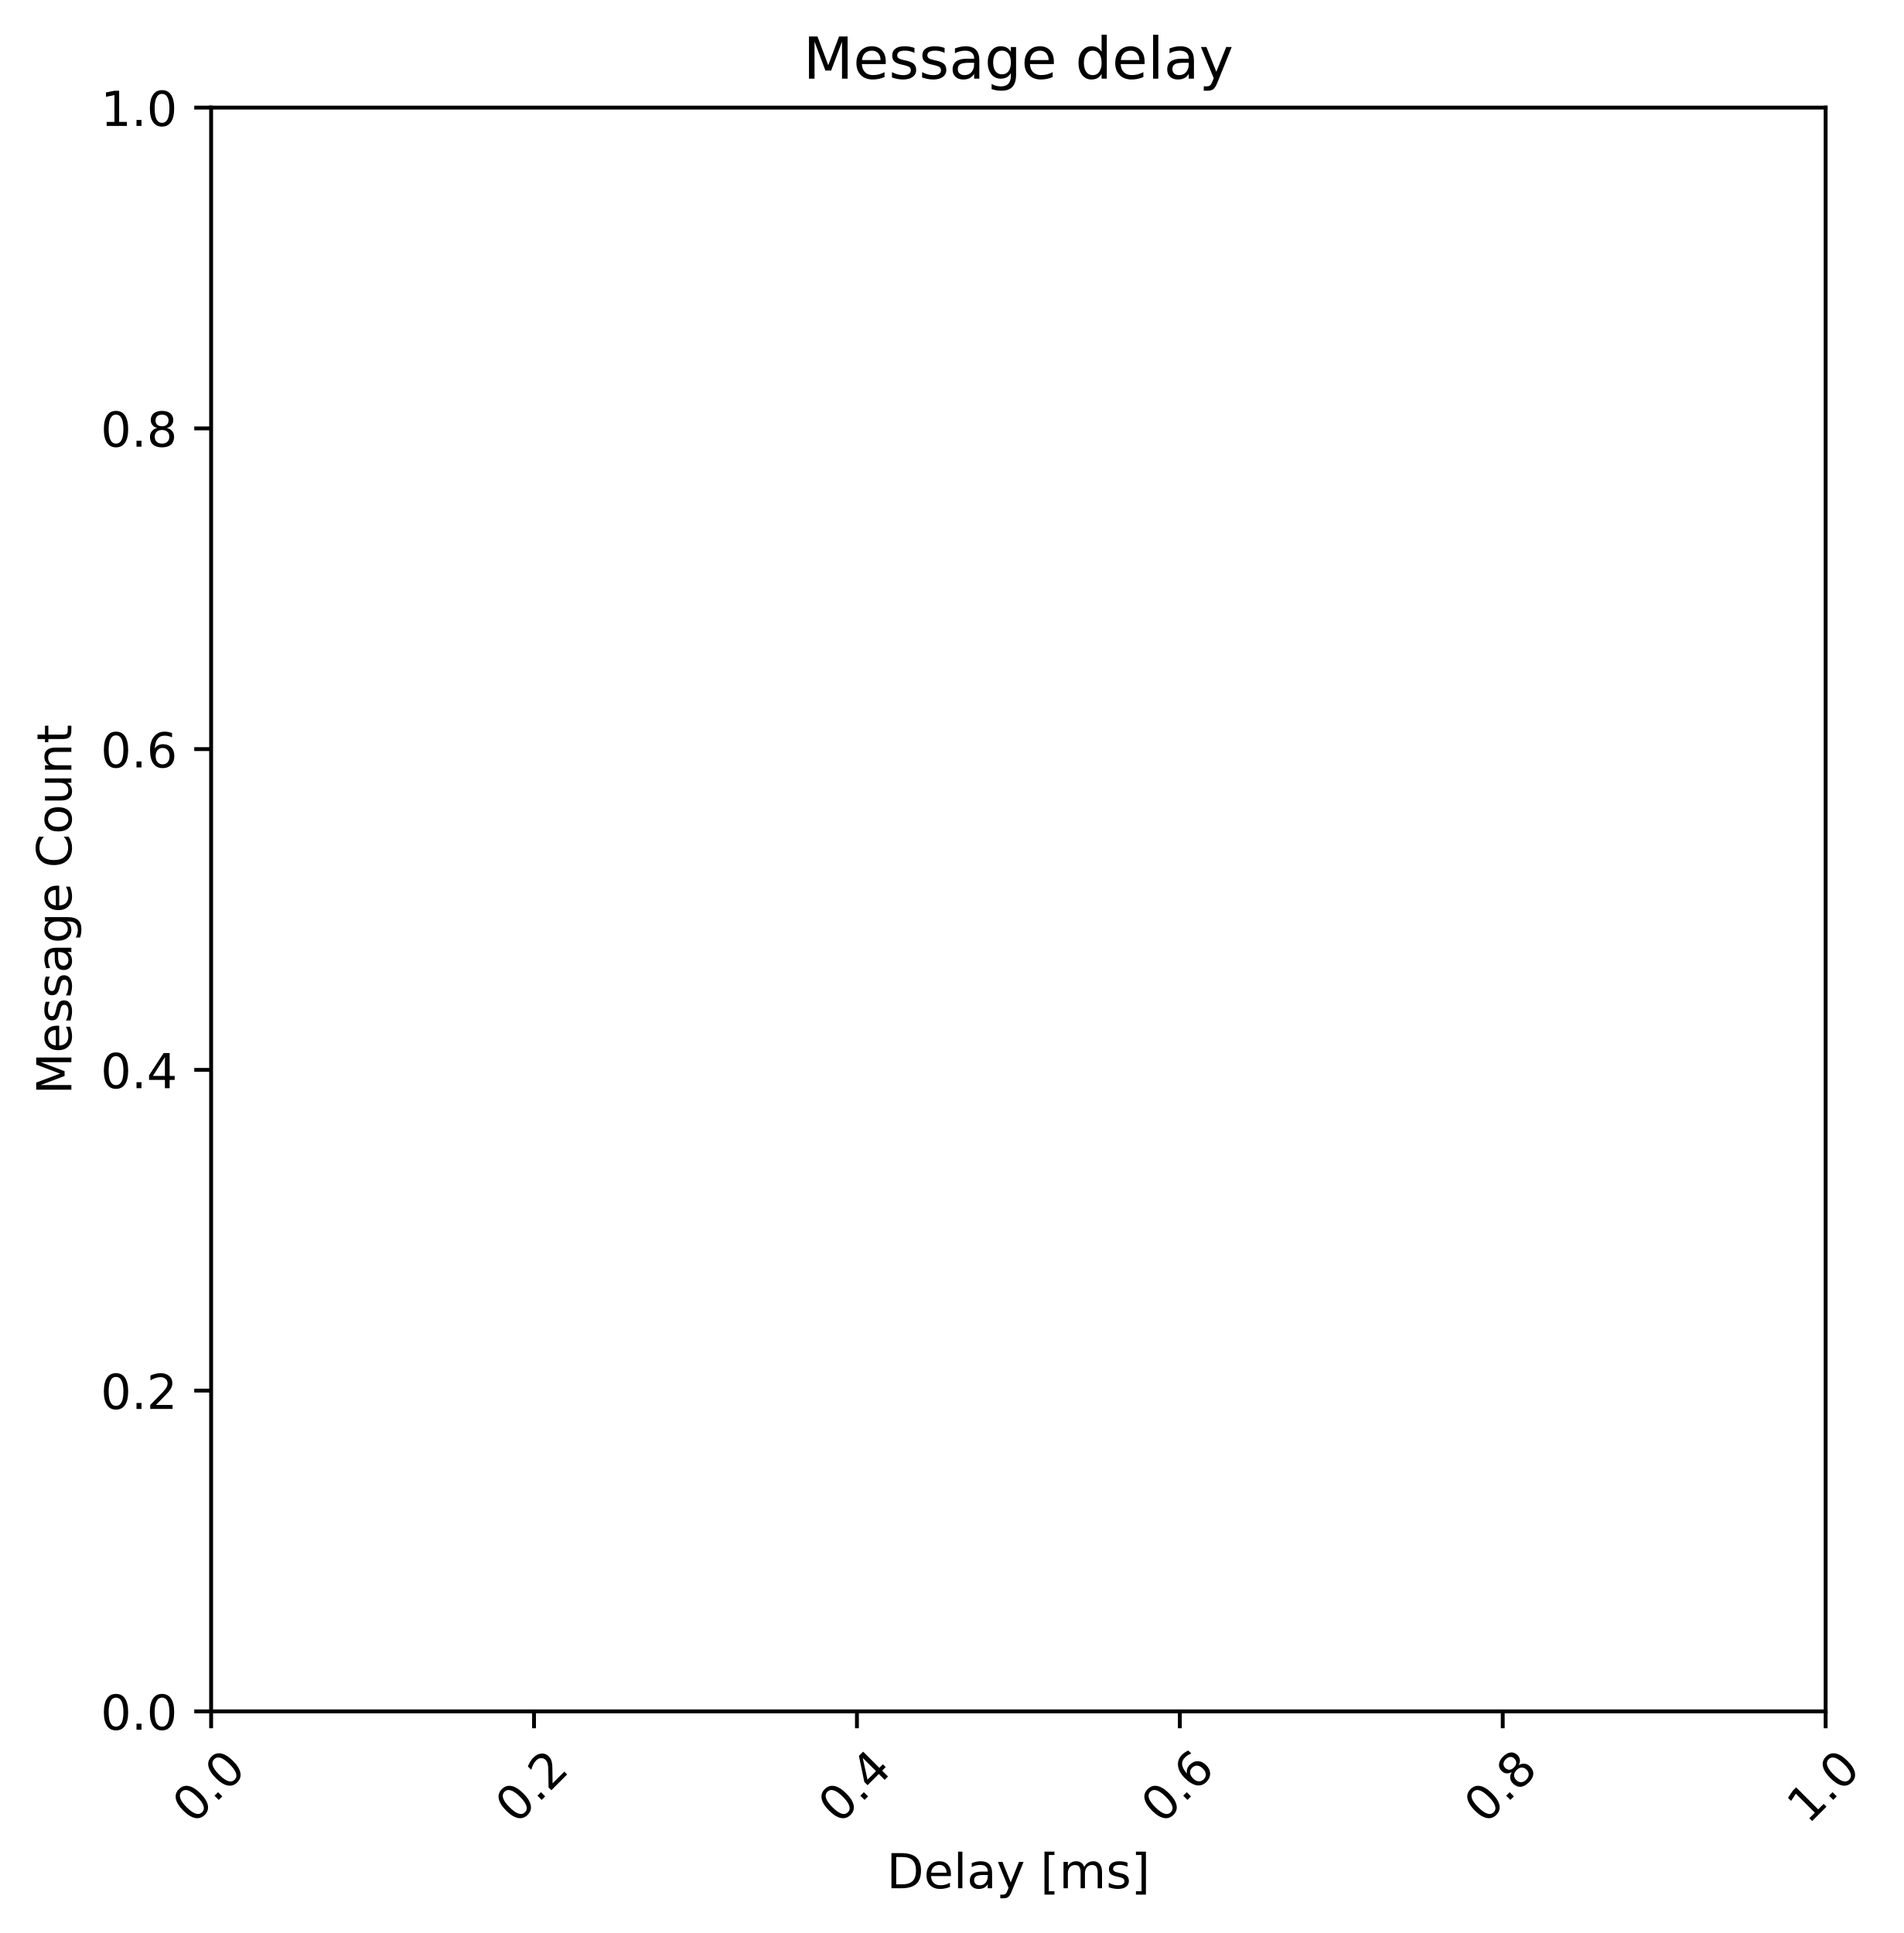
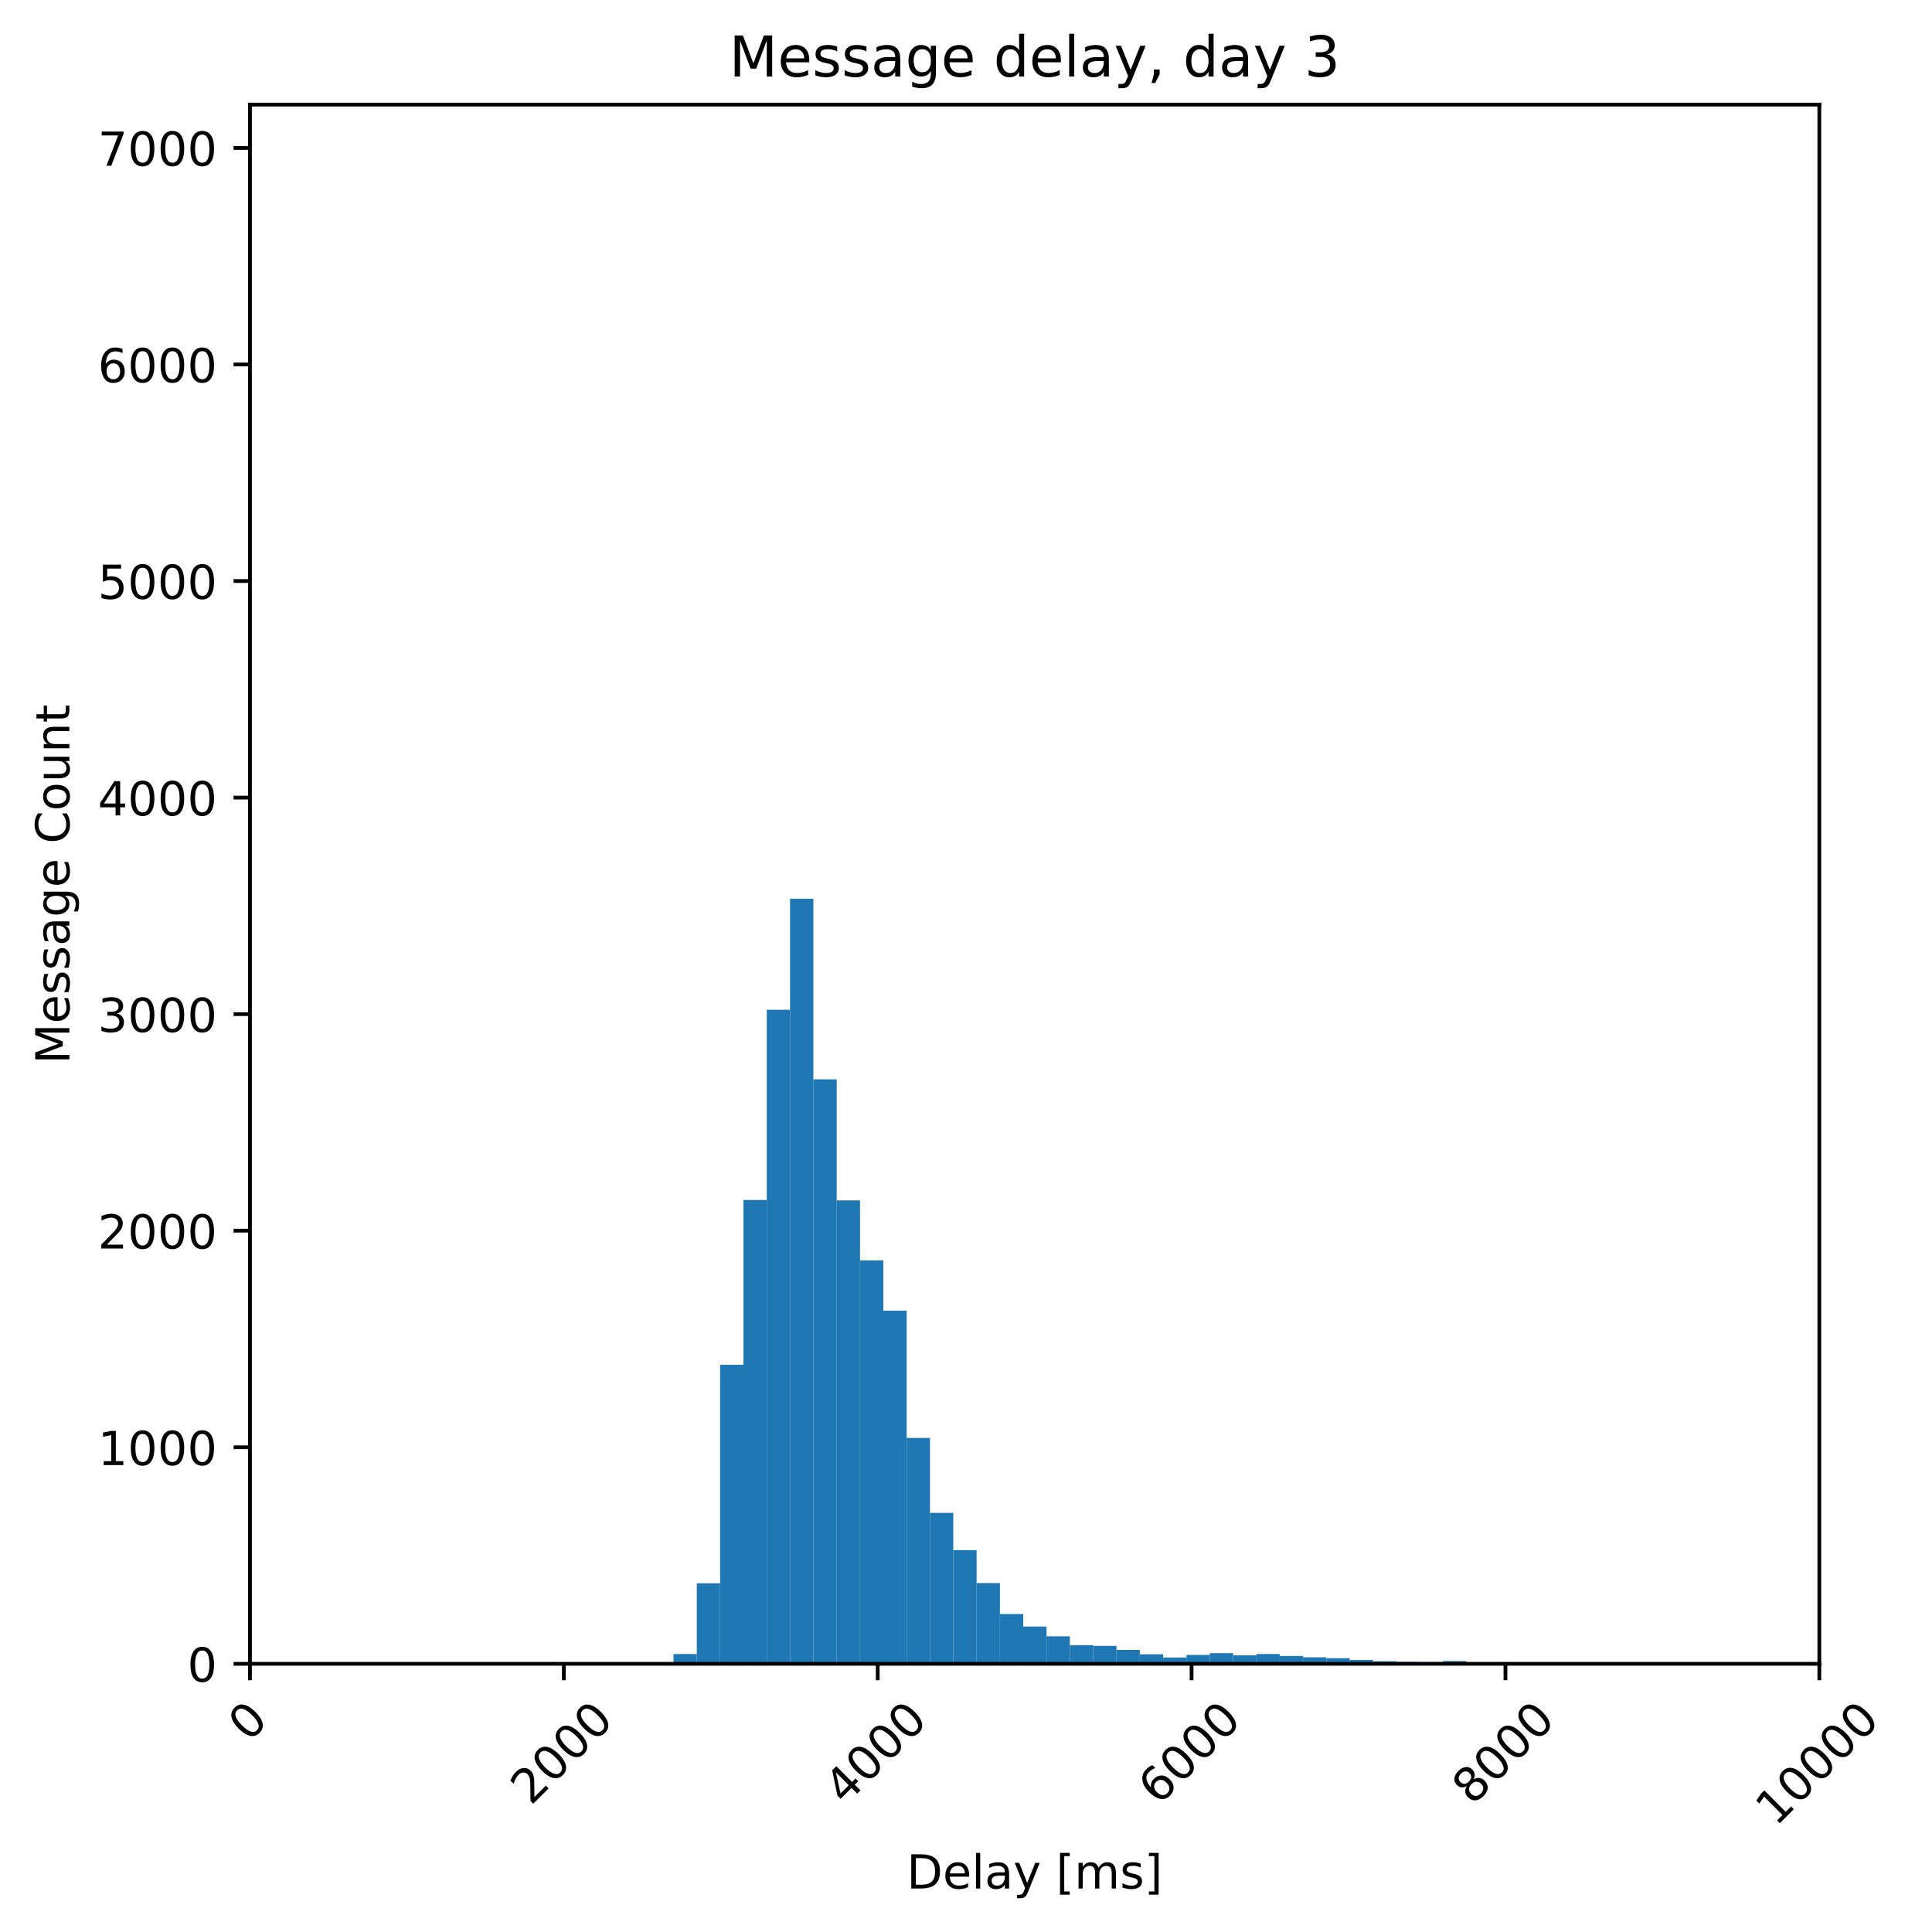
- <svg xmlns="http://www.w3.org/2000/svg" xmlns:xlink="http://www.w3.org/1999/xlink" height="400.925pt" version="1.1" viewBox="0 0 394.826 400.925" width="394.826pt">
+ <svg xmlns="http://www.w3.org/2000/svg" xmlns:xlink="http://www.w3.org/1999/xlink" height="412.175pt" version="1.1" viewBox="0 0 409.997 412.175" width="409.997pt">
  <defs>
    <style type="text/css">
*{stroke-linecap:butt;stroke-linejoin:round;}
  </style>
  </defs>
  <g id="figure_1">
    <g id="patch_1">
-       <path d="M 0 400.925  L 394.826 400.925  L 394.826 0  L 0 0  z " style="fill:#ffffff;" />
+       <path d="M 0 412.175  L 409.997 412.175  L 409.997 0  L 0 0  z " style="fill:#ffffff;" />
    </g>
    <g id="axes_1">
      <g id="patch_2">
-         <path d="M 43.781 354.958  L 378.581 354.958  L 378.581 22.318  L 43.781 22.318  z " style="fill:#ffffff;" />
+         <path d="M 53.328 354.958  L 388.128 354.958  L 388.128 22.318  L 53.328 22.318  z " style="fill:#ffffff;" />
+       </g>
+       <g id="patch_3">
+         <path clip-path="url(#p665cc870a7)" d="M 138.702 354.958  L 143.677 354.958  L 143.677 354.912  L 138.702 354.912  z " style="fill:#1f77b4;" />
+       </g>
+       <g id="patch_4">
+         <path clip-path="url(#p665cc870a7)" d="M 143.677 354.958  L 148.651 354.958  L 148.651 352.879  L 143.677 352.879  z " style="fill:#1f77b4;" />
+       </g>
+       <g id="patch_5">
+         <path clip-path="url(#p665cc870a7)" d="M 148.651 354.958  L 153.625 354.958  L 153.625 337.772  L 148.651 337.772  z " style="fill:#1f77b4;" />
+       </g>
+       <g id="patch_6">
+         <path clip-path="url(#p665cc870a7)" d="M 153.625 354.958  L 158.6 354.958  L 158.6 291.156  L 153.625 291.156  z " style="fill:#1f77b4;" />
+       </g>
+       <g id="patch_7">
+         <path clip-path="url(#p665cc870a7)" d="M 158.6 354.958  L 163.574 354.958  L 163.574 255.998  L 158.6 255.998  z " style="fill:#1f77b4;" />
+       </g>
+       <g id="patch_8">
+         <path clip-path="url(#p665cc870a7)" d="M 163.574 354.958  L 168.549 354.958  L 168.549 215.434  L 163.574 215.434  z " style="fill:#1f77b4;" />
+       </g>
+       <g id="patch_9">
+         <path clip-path="url(#p665cc870a7)" d="M 168.549 354.958  L 173.523 354.958  L 173.523 191.734  L 168.549 191.734  z " style="fill:#1f77b4;" />
+       </g>
+       <g id="patch_10">
+         <path clip-path="url(#p665cc870a7)" d="M 173.523 354.958  L 178.498 354.958  L 178.498 230.264  L 173.523 230.264  z " style="fill:#1f77b4;" />
+       </g>
+       <g id="patch_11">
+         <path clip-path="url(#p665cc870a7)" d="M 178.498 354.958  L 183.472 354.958  L 183.472 256.09  L 178.498 256.09  z " style="fill:#1f77b4;" />
+       </g>
+       <g id="patch_12">
+         <path clip-path="url(#p665cc870a7)" d="M 183.472 354.958  L 188.447 354.958  L 188.447 268.888  L 183.472 268.888  z " style="fill:#1f77b4;" />
+       </g>
+       <g id="patch_13">
+         <path clip-path="url(#p665cc870a7)" d="M 188.447 354.958  L 193.421 354.958  L 193.421 279.606  L 188.447 279.606  z " style="fill:#1f77b4;" />
+       </g>
+       <g id="patch_14">
+         <path clip-path="url(#p665cc870a7)" d="M 193.421 354.958  L 198.396 354.958  L 198.396 306.772  L 193.421 306.772  z " style="fill:#1f77b4;" />
+       </g>
+       <g id="patch_15">
+         <path clip-path="url(#p665cc870a7)" d="M 198.396 354.958  L 203.37 354.958  L 203.37 322.757  L 198.396 322.757  z " style="fill:#1f77b4;" />
+       </g>
+       <g id="patch_16">
+         <path clip-path="url(#p665cc870a7)" d="M 203.37 354.958  L 208.345 354.958  L 208.345 330.703  L 203.37 330.703  z " style="fill:#1f77b4;" />
+       </g>
+       <g id="patch_17">
+         <path clip-path="url(#p665cc870a7)" d="M 208.345 354.958  L 213.319 354.958  L 213.319 337.726  L 208.345 337.726  z " style="fill:#1f77b4;" />
+       </g>
+       <g id="patch_18">
+         <path clip-path="url(#p665cc870a7)" d="M 213.319 354.958  L 218.293 354.958  L 218.293 344.332  L 213.319 344.332  z " style="fill:#1f77b4;" />
+       </g>
+       <g id="patch_19">
+         <path clip-path="url(#p665cc870a7)" d="M 218.293 354.958  L 223.268 354.958  L 223.268 347.012  L 218.293 347.012  z " style="fill:#1f77b4;" />
+       </g>
+       <g id="patch_20">
+         <path clip-path="url(#p665cc870a7)" d="M 223.268 354.958  L 228.242 354.958  L 228.242 349.091  L 223.268 349.091  z " style="fill:#1f77b4;" />
+       </g>
+       <g id="patch_21">
+         <path clip-path="url(#p665cc870a7)" d="M 228.242 354.958  L 233.217 354.958  L 233.217 350.985  L 228.242 350.985  z " style="fill:#1f77b4;" />
+       </g>
+       <g id="patch_22">
+         <path clip-path="url(#p665cc870a7)" d="M 233.217 354.958  L 238.191 354.958  L 238.191 351.124  L 233.217 351.124  z " style="fill:#1f77b4;" />
+       </g>
+       <g id="patch_23">
+         <path clip-path="url(#p665cc870a7)" d="M 238.191 354.958  L 243.166 354.958  L 243.166 352.001  L 238.191 352.001  z " style="fill:#1f77b4;" />
+       </g>
+       <g id="patch_24">
+         <path clip-path="url(#p665cc870a7)" d="M 243.166 354.958  L 248.14 354.958  L 248.14 352.925  L 243.166 352.925  z " style="fill:#1f77b4;" />
+       </g>
+       <g id="patch_25">
+         <path clip-path="url(#p665cc870a7)" d="M 248.14 354.958  L 253.115 354.958  L 253.115 353.618  L 248.14 353.618  z " style="fill:#1f77b4;" />
+       </g>
+       <g id="patch_26">
+         <path clip-path="url(#p665cc870a7)" d="M 253.115 354.958  L 258.089 354.958  L 258.089 353.064  L 253.115 353.064  z " style="fill:#1f77b4;" />
+       </g>
+       <g id="patch_27">
+         <path clip-path="url(#p665cc870a7)" d="M 258.089 354.958  L 263.064 354.958  L 263.064 352.694  L 258.089 352.694  z " style="fill:#1f77b4;" />
+       </g>
+       <g id="patch_28">
+         <path clip-path="url(#p665cc870a7)" d="M 263.064 354.958  L 268.038 354.958  L 268.038 353.156  L 263.064 353.156  z " style="fill:#1f77b4;" />
+       </g>
+       <g id="patch_29">
+         <path clip-path="url(#p665cc870a7)" d="M 268.038 354.958  L 273.013 354.958  L 273.013 352.879  L 268.038 352.879  z " style="fill:#1f77b4;" />
+       </g>
+       <g id="patch_30">
+         <path clip-path="url(#p665cc870a7)" d="M 273.013 354.958  L 277.987 354.958  L 277.987 353.295  L 273.013 353.295  z " style="fill:#1f77b4;" />
+       </g>
+       <g id="patch_31">
+         <path clip-path="url(#p665cc870a7)" d="M 277.987 354.958  L 282.961 354.958  L 282.961 353.572  L 277.987 353.572  z " style="fill:#1f77b4;" />
+       </g>
+       <g id="patch_32">
+         <path clip-path="url(#p665cc870a7)" d="M 282.961 354.958  L 287.936 354.958  L 287.936 353.757  L 282.961 353.757  z " style="fill:#1f77b4;" />
+       </g>
+       <g id="patch_33">
+         <path clip-path="url(#p665cc870a7)" d="M 287.936 354.958  L 292.91 354.958  L 292.91 354.127  L 287.936 354.127  z " style="fill:#1f77b4;" />
+       </g>
+       <g id="patch_34">
+         <path clip-path="url(#p665cc870a7)" d="M 292.91 354.958  L 297.885 354.958  L 297.885 354.404  L 292.91 354.404  z " style="fill:#1f77b4;" />
+       </g>
+       <g id="patch_35">
+         <path clip-path="url(#p665cc870a7)" d="M 297.885 354.958  L 302.859 354.958  L 302.859 354.542  L 297.885 354.542  z " style="fill:#1f77b4;" />
+       </g>
+       <g id="patch_36">
+         <path clip-path="url(#p665cc870a7)" d="M 302.859 354.958  L 307.834 354.958  L 307.834 354.589  L 302.859 354.589  z " style="fill:#1f77b4;" />
+       </g>
+       <g id="patch_37">
+         <path clip-path="url(#p665cc870a7)" d="M 307.834 354.958  L 312.808 354.958  L 312.808 354.358  L 307.834 354.358  z " style="fill:#1f77b4;" />
+       </g>
+       <g id="patch_38">
+         <path clip-path="url(#p665cc870a7)" d="M 312.808 354.958  L 317.783 354.958  L 317.783 354.773  L 312.808 354.773  z " style="fill:#1f77b4;" />
+       </g>
+       <g id="patch_39">
+         <path clip-path="url(#p665cc870a7)" d="M 317.783 354.958  L 322.757 354.958  L 322.757 354.82  L 317.783 354.82  z " style="fill:#1f77b4;" />
+       </g>
+       <g id="patch_40">
+         <path clip-path="url(#p665cc870a7)" d="M 322.757 354.958  L 327.732 354.958  L 327.732 354.773  L 322.757 354.773  z " style="fill:#1f77b4;" />
+       </g>
+       <g id="patch_41">
+         <path clip-path="url(#p665cc870a7)" d="M 327.732 354.958  L 332.706 354.958  L 332.706 354.773  L 327.732 354.773  z " style="fill:#1f77b4;" />
+       </g>
+       <g id="patch_42">
+         <path clip-path="url(#p665cc870a7)" d="M 332.706 354.958  L 337.68 354.958  L 337.68 354.912  L 332.706 354.912  z " style="fill:#1f77b4;" />
+       </g>
+       <g id="patch_43">
+         <path clip-path="url(#p665cc870a7)" d="M 337.68 354.958  L 342.655 354.958  L 342.655 354.82  L 337.68 354.82  z " style="fill:#1f77b4;" />
+       </g>
+       <g id="patch_44">
+         <path clip-path="url(#p665cc870a7)" d="M 342.655 354.958  L 347.629 354.958  L 347.629 354.82  L 342.655 354.82  z " style="fill:#1f77b4;" />
+       </g>
+       <g id="patch_45">
+         <path clip-path="url(#p665cc870a7)" d="M 347.629 354.958  L 352.604 354.958  L 352.604 354.866  L 347.629 354.866  z " style="fill:#1f77b4;" />
+       </g>
+       <g id="patch_46">
+         <path clip-path="url(#p665cc870a7)" d="M 352.604 354.958  L 357.578 354.958  L 357.578 354.82  L 352.604 354.82  z " style="fill:#1f77b4;" />
+       </g>
+       <g id="patch_47">
+         <path clip-path="url(#p665cc870a7)" d="M 357.578 354.958  L 362.553 354.958  L 362.553 354.773  L 357.578 354.773  z " style="fill:#1f77b4;" />
+       </g>
+       <g id="patch_48">
+         <path clip-path="url(#p665cc870a7)" d="M 362.553 354.958  L 367.527 354.958  L 367.527 354.866  L 362.553 354.866  z " style="fill:#1f77b4;" />
+       </g>
+       <g id="patch_49">
+         <path clip-path="url(#p665cc870a7)" d="M 367.527 354.958  L 372.502 354.958  L 372.502 354.866  L 367.527 354.866  z " style="fill:#1f77b4;" />
+       </g>
+       <g id="patch_50">
+         <path clip-path="url(#p665cc870a7)" d="M 372.502 354.958  L 377.476 354.958  L 377.476 354.958  L 372.502 354.958  z " style="fill:#1f77b4;" />
+       </g>
+       <g id="patch_51">
+         <path clip-path="url(#p665cc870a7)" d="M 377.476 354.958  L 382.451 354.958  L 382.451 354.82  L 377.476 354.82  z " style="fill:#1f77b4;" />
+       </g>
+       <g id="patch_52">
+         <path clip-path="url(#p665cc870a7)" d="M 382.451 354.958  L 387.425 354.958  L 387.425 354.82  L 382.451 354.82  z " style="fill:#1f77b4;" />
      </g>
      <g id="matplotlib.axis_1">
        <g id="xtick_1">
          <g id="line2d_1">
            <defs>
-               <path d="M 0 0  L 0 3.5  " id="m2ece4f7734" style="stroke:#000000;stroke-width:0.8;" />
-             </defs>
-             <g>
-               <use style="stroke:#000000;stroke-width:0.8;" x="43.781" xlink:href="#m2ece4f7734" y="354.958" />
+               <path d="M 0 0  L 0 3.5  " id="m465501adbf" style="stroke:#000000;stroke-width:0.8;" />
+             </defs>
+             <g>
+               <use style="stroke:#000000;stroke-width:0.8;" x="53.328" xlink:href="#m465501adbf" y="354.958" />
            </g>
          </g>
          <g id="text_1">
            <defs>
              <path d="M 31.781 66.406  Q 24.172 66.406 20.328 58.906  Q 16.5 51.422 16.5 36.375  Q 16.5 21.391 20.328 13.891  Q 24.172 6.391 31.781 6.391  Q 39.453 6.391 43.281 13.891  Q 47.125 21.391 47.125 36.375  Q 47.125 51.422 43.281 58.906  Q 39.453 66.406 31.781 66.406  z M 31.781 74.219  Q 44.047 74.219 50.516 64.516  Q 56.984 54.828 56.984 36.375  Q 56.984 17.969 50.516 8.266  Q 44.047 -1.422 31.781 -1.422  Q 19.531 -1.422 13.062 8.266  Q 6.594 17.969 6.594 36.375  Q 6.594 54.828 13.062 64.516  Q 19.531 74.219 31.781 74.219  z " id="DejaVuSans-48" />
-               <path d="M 10.688 12.406  L 21 12.406  L 21 0  L 10.688 0  z " id="DejaVuSans-46" />
-             </defs>
-             <g transform="translate(40.10982 378.5762)rotate(-45)scale(0.1 -0.1)">
+             </defs>
+             <g transform="translate(53.02981 371.83)rotate(-45)scale(0.1 -0.1)">
              <use xlink:href="#DejaVuSans-48" />
-               <use x="63.623" xlink:href="#DejaVuSans-46" />
-               <use x="95.41" xlink:href="#DejaVuSans-48" />
            </g>
          </g>
        </g>
        <g id="xtick_2">
          <g id="line2d_2">
            <g>
-               <use style="stroke:#000000;stroke-width:0.8;" x="110.741" xlink:href="#m2ece4f7734" y="354.958" />
+               <use style="stroke:#000000;stroke-width:0.8;" x="120.288" xlink:href="#m465501adbf" y="354.958" />
            </g>
          </g>
          <g id="text_2">
            <defs>
              <path d="M 19.188 8.297  L 53.609 8.297  L 53.609 0  L 7.328 0  L 7.328 8.297  Q 12.938 14.109 22.625 23.891  Q 32.328 33.688 34.812 36.531  Q 39.547 41.844 41.422 45.531  Q 43.312 49.219 43.312 52.781  Q 43.312 58.594 39.234 62.25  Q 35.156 65.922 28.609 65.922  Q 23.969 65.922 18.812 64.312  Q 13.672 62.703 7.812 59.422  L 7.812 69.391  Q 13.766 71.781 18.938 73  Q 24.125 74.219 28.422 74.219  Q 39.75 74.219 46.484 68.547  Q 53.219 62.891 53.219 53.422  Q 53.219 48.922 51.531 44.891  Q 49.859 40.875 45.406 35.406  Q 44.188 33.984 37.641 27.219  Q 31.109 20.453 19.188 8.297  z " id="DejaVuSans-50" />
            </defs>
-             <g transform="translate(107.0698 378.5762)rotate(-45)scale(0.1 -0.1)">
-               <use xlink:href="#DejaVuSans-48" />
-               <use x="63.623" xlink:href="#DejaVuSans-46" />
-               <use x="95.41" xlink:href="#DejaVuSans-50" />
+             <g transform="translate(113.2414 385.3269)rotate(-45)scale(0.1 -0.1)">
+               <use xlink:href="#DejaVuSans-50" />
+               <use x="63.623" xlink:href="#DejaVuSans-48" />
+               <use x="127.246" xlink:href="#DejaVuSans-48" />
+               <use x="190.869" xlink:href="#DejaVuSans-48" />
            </g>
          </g>
        </g>
        <g id="xtick_3">
          <g id="line2d_3">
            <g>
-               <use style="stroke:#000000;stroke-width:0.8;" x="177.701" xlink:href="#m2ece4f7734" y="354.958" />
+               <use style="stroke:#000000;stroke-width:0.8;" x="187.248" xlink:href="#m465501adbf" y="354.958" />
            </g>
          </g>
          <g id="text_3">
            <defs>
              <path d="M 37.797 64.312  L 12.891 25.391  L 37.797 25.391  z M 35.203 72.906  L 47.609 72.906  L 47.609 25.391  L 58.016 25.391  L 58.016 17.188  L 47.609 17.188  L 47.609 0  L 37.797 0  L 37.797 17.188  L 4.891 17.188  L 4.891 26.703  z " id="DejaVuSans-52" />
            </defs>
-             <g transform="translate(174.0298 378.5762)rotate(-45)scale(0.1 -0.1)">
-               <use xlink:href="#DejaVuSans-48" />
-               <use x="63.623" xlink:href="#DejaVuSans-46" />
-               <use x="95.41" xlink:href="#DejaVuSans-52" />
+             <g transform="translate(180.2014 385.3269)rotate(-45)scale(0.1 -0.1)">
+               <use xlink:href="#DejaVuSans-52" />
+               <use x="63.623" xlink:href="#DejaVuSans-48" />
+               <use x="127.246" xlink:href="#DejaVuSans-48" />
+               <use x="190.869" xlink:href="#DejaVuSans-48" />
            </g>
          </g>
        </g>
        <g id="xtick_4">
          <g id="line2d_4">
            <g>
-               <use style="stroke:#000000;stroke-width:0.8;" x="244.661" xlink:href="#m2ece4f7734" y="354.958" />
+               <use style="stroke:#000000;stroke-width:0.8;" x="254.208" xlink:href="#m465501adbf" y="354.958" />
            </g>
          </g>
          <g id="text_4">
            <defs>
              <path d="M 33.016 40.375  Q 26.375 40.375 22.484 35.828  Q 18.609 31.297 18.609 23.391  Q 18.609 15.531 22.484 10.953  Q 26.375 6.391 33.016 6.391  Q 39.656 6.391 43.531 10.953  Q 47.406 15.531 47.406 23.391  Q 47.406 31.297 43.531 35.828  Q 39.656 40.375 33.016 40.375  z M 52.594 71.297  L 52.594 62.312  Q 48.875 64.062 45.094 64.984  Q 41.312 65.922 37.594 65.922  Q 27.828 65.922 22.672 59.328  Q 17.531 52.734 16.797 39.406  Q 19.672 43.656 24.016 45.922  Q 28.375 48.188 33.594 48.188  Q 44.578 48.188 50.953 41.516  Q 57.328 34.859 57.328 23.391  Q 57.328 12.156 50.688 5.359  Q 44.047 -1.422 33.016 -1.422  Q 20.359 -1.422 13.672 8.266  Q 6.984 17.969 6.984 36.375  Q 6.984 53.656 15.188 63.938  Q 23.391 74.219 37.203 74.219  Q 40.922 74.219 44.703 73.484  Q 48.484 72.75 52.594 71.297  z " id="DejaVuSans-54" />
            </defs>
-             <g transform="translate(240.9898 378.5762)rotate(-45)scale(0.1 -0.1)">
-               <use xlink:href="#DejaVuSans-48" />
-               <use x="63.623" xlink:href="#DejaVuSans-46" />
-               <use x="95.41" xlink:href="#DejaVuSans-54" />
+             <g transform="translate(247.1614 385.3269)rotate(-45)scale(0.1 -0.1)">
+               <use xlink:href="#DejaVuSans-54" />
+               <use x="63.623" xlink:href="#DejaVuSans-48" />
+               <use x="127.246" xlink:href="#DejaVuSans-48" />
+               <use x="190.869" xlink:href="#DejaVuSans-48" />
            </g>
          </g>
        </g>
        <g id="xtick_5">
          <g id="line2d_5">
            <g>
-               <use style="stroke:#000000;stroke-width:0.8;" x="311.621" xlink:href="#m2ece4f7734" y="354.958" />
+               <use style="stroke:#000000;stroke-width:0.8;" x="321.168" xlink:href="#m465501adbf" y="354.958" />
            </g>
          </g>
          <g id="text_5">
            <defs>
              <path d="M 31.781 34.625  Q 24.75 34.625 20.719 30.859  Q 16.703 27.094 16.703 20.516  Q 16.703 13.922 20.719 10.156  Q 24.75 6.391 31.781 6.391  Q 38.812 6.391 42.859 10.172  Q 46.922 13.969 46.922 20.516  Q 46.922 27.094 42.891 30.859  Q 38.875 34.625 31.781 34.625  z M 21.922 38.812  Q 15.578 40.375 12.031 44.719  Q 8.5 49.078 8.5 55.328  Q 8.5 64.062 14.719 69.141  Q 20.953 74.219 31.781 74.219  Q 42.672 74.219 48.875 69.141  Q 55.078 64.062 55.078 55.328  Q 55.078 49.078 51.531 44.719  Q 48 40.375 41.703 38.812  Q 48.828 37.156 52.797 32.312  Q 56.781 27.484 56.781 20.516  Q 56.781 9.906 50.312 4.234  Q 43.844 -1.422 31.781 -1.422  Q 19.734 -1.422 13.25 4.234  Q 6.781 9.906 6.781 20.516  Q 6.781 27.484 10.781 32.312  Q 14.797 37.156 21.922 38.812  z M 18.312 54.391  Q 18.312 48.734 21.844 45.562  Q 25.391 42.391 31.781 42.391  Q 38.141 42.391 41.719 45.562  Q 45.312 48.734 45.312 54.391  Q 45.312 60.062 41.719 63.234  Q 38.141 66.406 31.781 66.406  Q 25.391 66.406 21.844 63.234  Q 18.312 60.062 18.312 54.391  z " id="DejaVuSans-56" />
            </defs>
-             <g transform="translate(307.9498 378.5762)rotate(-45)scale(0.1 -0.1)">
-               <use xlink:href="#DejaVuSans-48" />
-               <use x="63.623" xlink:href="#DejaVuSans-46" />
-               <use x="95.41" xlink:href="#DejaVuSans-56" />
+             <g transform="translate(314.1214 385.3269)rotate(-45)scale(0.1 -0.1)">
+               <use xlink:href="#DejaVuSans-56" />
+               <use x="63.623" xlink:href="#DejaVuSans-48" />
+               <use x="127.246" xlink:href="#DejaVuSans-48" />
+               <use x="190.869" xlink:href="#DejaVuSans-48" />
            </g>
          </g>
        </g>
        <g id="xtick_6">
          <g id="line2d_6">
            <g>
-               <use style="stroke:#000000;stroke-width:0.8;" x="378.581" xlink:href="#m2ece4f7734" y="354.958" />
+               <use style="stroke:#000000;stroke-width:0.8;" x="388.128" xlink:href="#m465501adbf" y="354.958" />
            </g>
          </g>
          <g id="text_6">
            <defs>
              <path d="M 12.406 8.297  L 28.516 8.297  L 28.516 63.922  L 10.984 60.406  L 10.984 69.391  L 28.422 72.906  L 38.281 72.906  L 38.281 8.297  L 54.391 8.297  L 54.391 0  L 12.406 0  z " id="DejaVuSans-49" />
            </defs>
-             <g transform="translate(374.9098 378.5762)rotate(-45)scale(0.1 -0.1)">
+             <g transform="translate(378.8319 389.8259)rotate(-45)scale(0.1 -0.1)">
              <use xlink:href="#DejaVuSans-49" />
-               <use x="63.623" xlink:href="#DejaVuSans-46" />
-               <use x="95.41" xlink:href="#DejaVuSans-48" />
+               <use x="63.623" xlink:href="#DejaVuSans-48" />
+               <use x="127.246" xlink:href="#DejaVuSans-48" />
+               <use x="190.869" xlink:href="#DejaVuSans-48" />
+               <use x="254.492" xlink:href="#DejaVuSans-48" />
            </g>
          </g>
        </g>
        <g id="text_7">
          <defs>
            <path d="M 19.672 64.797  L 19.672 8.109  L 31.594 8.109  Q 46.688 8.109 53.688 14.938  Q 60.688 21.781 60.688 36.531  Q 60.688 51.172 53.688 57.984  Q 46.688 64.797 31.594 64.797  z M 9.812 72.906  L 30.078 72.906  Q 51.266 72.906 61.172 64.094  Q 71.094 55.281 71.094 36.531  Q 71.094 17.672 61.125 8.828  Q 51.172 0 30.078 0  L 9.812 0  z " id="DejaVuSans-68" />
            <path d="M 56.203 29.594  L 56.203 25.203  L 14.891 25.203  Q 15.484 15.922 20.484 11.062  Q 25.484 6.203 34.422 6.203  Q 39.594 6.203 44.453 7.469  Q 49.312 8.734 54.109 11.281  L 54.109 2.781  Q 49.266 0.734 44.188 -0.344  Q 39.109 -1.422 33.891 -1.422  Q 20.797 -1.422 13.156 6.188  Q 5.516 13.812 5.516 26.812  Q 5.516 40.234 12.766 48.109  Q 20.016 56 32.328 56  Q 43.359 56 49.781 48.891  Q 56.203 41.797 56.203 29.594  z M 47.219 32.234  Q 47.125 39.594 43.094 43.984  Q 39.062 48.391 32.422 48.391  Q 24.906 48.391 20.391 44.141  Q 15.875 39.891 15.188 32.172  z " id="DejaVuSans-101" />
            <path d="M 9.422 75.984  L 18.406 75.984  L 18.406 0  L 9.422 0  z " id="DejaVuSans-108" />
            <path d="M 34.281 27.484  Q 23.391 27.484 19.188 25  Q 14.984 22.516 14.984 16.5  Q 14.984 11.719 18.141 8.906  Q 21.297 6.109 26.703 6.109  Q 34.188 6.109 38.703 11.406  Q 43.219 16.703 43.219 25.484  L 43.219 27.484  z M 52.203 31.203  L 52.203 0  L 43.219 0  L 43.219 8.297  Q 40.141 3.328 35.547 0.953  Q 30.953 -1.422 24.312 -1.422  Q 15.922 -1.422 10.953 3.297  Q 6 8.016 6 15.922  Q 6 25.141 12.172 29.828  Q 18.359 34.516 30.609 34.516  L 43.219 34.516  L 43.219 35.406  Q 43.219 41.609 39.141 45  Q 35.062 48.391 27.688 48.391  Q 23 48.391 18.547 47.266  Q 14.109 46.141 10.016 43.891  L 10.016 52.203  Q 14.938 54.109 19.578 55.047  Q 24.219 56 28.609 56  Q 40.484 56 46.344 49.844  Q 52.203 43.703 52.203 31.203  z " id="DejaVuSans-97" />
            <path d="M 32.172 -5.078  Q 28.375 -14.844 24.75 -17.812  Q 21.141 -20.797 15.094 -20.797  L 7.906 -20.797  L 7.906 -13.281  L 13.188 -13.281  Q 16.891 -13.281 18.938 -11.516  Q 21 -9.766 23.484 -3.219  L 25.094 0.875  L 2.984 54.688  L 12.5 54.688  L 29.594 11.922  L 46.688 54.688  L 56.203 54.688  z " id="DejaVuSans-121" />
            <path id="DejaVuSans-32" />
            <path d="M 8.594 75.984  L 29.297 75.984  L 29.297 69  L 17.578 69  L 17.578 -6.203  L 29.297 -6.203  L 29.297 -13.188  L 8.594 -13.188  z " id="DejaVuSans-91" />
            <path d="M 52 44.188  Q 55.375 50.25 60.062 53.125  Q 64.75 56 71.094 56  Q 79.641 56 84.281 50.016  Q 88.922 44.047 88.922 33.016  L 88.922 0  L 79.891 0  L 79.891 32.719  Q 79.891 40.578 77.094 44.375  Q 74.312 48.188 68.609 48.188  Q 61.625 48.188 57.562 43.547  Q 53.516 38.922 53.516 30.906  L 53.516 0  L 44.484 0  L 44.484 32.719  Q 44.484 40.625 41.703 44.406  Q 38.922 48.188 33.109 48.188  Q 26.219 48.188 22.156 43.531  Q 18.109 38.875 18.109 30.906  L 18.109 0  L 9.078 0  L 9.078 54.688  L 18.109 54.688  L 18.109 46.188  Q 21.188 51.219 25.484 53.609  Q 29.781 56 35.688 56  Q 41.656 56 45.828 52.969  Q 50 49.953 52 44.188  z " id="DejaVuSans-109" />
            <path d="M 44.281 53.078  L 44.281 44.578  Q 40.484 46.531 36.375 47.5  Q 32.281 48.484 27.875 48.484  Q 21.188 48.484 17.844 46.438  Q 14.5 44.391 14.5 40.281  Q 14.5 37.156 16.891 35.375  Q 19.281 33.594 26.516 31.984  L 29.594 31.297  Q 39.156 29.25 43.188 25.516  Q 47.219 21.781 47.219 15.094  Q 47.219 7.469 41.188 3.016  Q 35.156 -1.422 24.609 -1.422  Q 20.219 -1.422 15.453 -0.562  Q 10.688 0.297 5.422 2  L 5.422 11.281  Q 10.406 8.688 15.234 7.391  Q 20.062 6.109 24.812 6.109  Q 31.156 6.109 34.562 8.281  Q 37.984 10.453 37.984 14.406  Q 37.984 18.062 35.516 20.016  Q 33.062 21.969 24.703 23.781  L 21.578 24.516  Q 13.234 26.266 9.516 29.906  Q 5.812 33.547 5.812 39.891  Q 5.812 47.609 11.281 51.797  Q 16.75 56 26.812 56  Q 31.781 56 36.172 55.266  Q 40.578 54.547 44.281 53.078  z " id="DejaVuSans-115" />
            <path d="M 30.422 75.984  L 30.422 -13.188  L 9.719 -13.188  L 9.719 -6.203  L 21.391 -6.203  L 21.391 69  L 9.719 69  L 9.719 75.984  z " id="DejaVuSans-93" />
          </defs>
-           <g transform="translate(183.8766 391.6452)scale(0.1 -0.1)">
+           <g transform="translate(193.4234 402.8949)scale(0.1 -0.1)">
            <use xlink:href="#DejaVuSans-68" />
            <use x="77.002" xlink:href="#DejaVuSans-101" />
            <use x="138.525" xlink:href="#DejaVuSans-108" />
            <use x="166.309" xlink:href="#DejaVuSans-97" />
            <use x="227.588" xlink:href="#DejaVuSans-121" />
            <use x="286.768" xlink:href="#DejaVuSans-32" />
            <use x="318.555" xlink:href="#DejaVuSans-91" />
            <use x="357.568" xlink:href="#DejaVuSans-109" />
            <use x="454.98" xlink:href="#DejaVuSans-115" />
            <use x="507.08" xlink:href="#DejaVuSans-93" />
          </g>
        </g>
      </g>
      <g id="matplotlib.axis_2">
        <g id="ytick_1">
          <g id="line2d_7">
            <defs>
-               <path d="M 0 0  L -3.5 0  " id="mef675b9ece" style="stroke:#000000;stroke-width:0.8;" />
-             </defs>
-             <g>
-               <use style="stroke:#000000;stroke-width:0.8;" x="43.781" xlink:href="#mef675b9ece" y="354.958" />
+               <path d="M 0 0  L -3.5 0  " id="me321b1af3f" style="stroke:#000000;stroke-width:0.8;" />
+             </defs>
+             <g>
+               <use style="stroke:#000000;stroke-width:0.8;" x="53.328" xlink:href="#me321b1af3f" y="354.958" />
            </g>
          </g>
          <g id="text_8">
-             <g transform="translate(20.87813 358.7573)scale(0.1 -0.1)">
+             <g transform="translate(39.96563 358.7573)scale(0.1 -0.1)">
              <use xlink:href="#DejaVuSans-48" />
-               <use x="63.623" xlink:href="#DejaVuSans-46" />
-               <use x="95.41" xlink:href="#DejaVuSans-48" />
            </g>
          </g>
        </g>
        <g id="ytick_2">
          <g id="line2d_8">
            <g>
-               <use style="stroke:#000000;stroke-width:0.8;" x="43.781" xlink:href="#mef675b9ece" y="288.43" />
+               <use style="stroke:#000000;stroke-width:0.8;" x="53.328" xlink:href="#me321b1af3f" y="308.758" />
            </g>
          </g>
          <g id="text_9">
-             <g transform="translate(20.87813 292.2293)scale(0.1 -0.1)">
-               <use xlink:href="#DejaVuSans-48" />
-               <use x="63.623" xlink:href="#DejaVuSans-46" />
-               <use x="95.41" xlink:href="#DejaVuSans-50" />
+             <g transform="translate(20.87813 312.5573)scale(0.1 -0.1)">
+               <use xlink:href="#DejaVuSans-49" />
+               <use x="63.623" xlink:href="#DejaVuSans-48" />
+               <use x="127.246" xlink:href="#DejaVuSans-48" />
+               <use x="190.869" xlink:href="#DejaVuSans-48" />
            </g>
          </g>
        </g>
        <g id="ytick_3">
          <g id="line2d_9">
            <g>
-               <use style="stroke:#000000;stroke-width:0.8;" x="43.781" xlink:href="#mef675b9ece" y="221.902" />
+               <use style="stroke:#000000;stroke-width:0.8;" x="53.328" xlink:href="#me321b1af3f" y="262.558" />
            </g>
          </g>
          <g id="text_10">
-             <g transform="translate(20.87813 225.7013)scale(0.1 -0.1)">
-               <use xlink:href="#DejaVuSans-48" />
-               <use x="63.623" xlink:href="#DejaVuSans-46" />
-               <use x="95.41" xlink:href="#DejaVuSans-52" />
+             <g transform="translate(20.87813 266.3573)scale(0.1 -0.1)">
+               <use xlink:href="#DejaVuSans-50" />
+               <use x="63.623" xlink:href="#DejaVuSans-48" />
+               <use x="127.246" xlink:href="#DejaVuSans-48" />
+               <use x="190.869" xlink:href="#DejaVuSans-48" />
            </g>
          </g>
        </g>
        <g id="ytick_4">
          <g id="line2d_10">
            <g>
-               <use style="stroke:#000000;stroke-width:0.8;" x="43.781" xlink:href="#mef675b9ece" y="155.374" />
+               <use style="stroke:#000000;stroke-width:0.8;" x="53.328" xlink:href="#me321b1af3f" y="216.358" />
            </g>
          </g>
          <g id="text_11">
-             <g transform="translate(20.87813 159.1733)scale(0.1 -0.1)">
-               <use xlink:href="#DejaVuSans-48" />
-               <use x="63.623" xlink:href="#DejaVuSans-46" />
-               <use x="95.41" xlink:href="#DejaVuSans-54" />
+             <defs>
+               <path d="M 40.578 39.312  Q 47.656 37.797 51.625 33  Q 55.609 28.219 55.609 21.188  Q 55.609 10.406 48.188 4.484  Q 40.766 -1.422 27.094 -1.422  Q 22.516 -1.422 17.656 -0.516  Q 12.797 0.391 7.625 2.203  L 7.625 11.719  Q 11.719 9.328 16.594 8.109  Q 21.484 6.891 26.812 6.891  Q 36.078 6.891 40.938 10.547  Q 45.797 14.203 45.797 21.188  Q 45.797 27.641 41.281 31.266  Q 36.766 34.906 28.719 34.906  L 20.219 34.906  L 20.219 43.016  L 29.109 43.016  Q 36.375 43.016 40.234 45.922  Q 44.094 48.828 44.094 54.297  Q 44.094 59.906 40.109 62.906  Q 36.141 65.922 28.719 65.922  Q 24.656 65.922 20.016 65.031  Q 15.375 64.156 9.812 62.312  L 9.812 71.094  Q 15.438 72.656 20.344 73.438  Q 25.25 74.219 29.594 74.219  Q 40.828 74.219 47.359 69.109  Q 53.906 64.016 53.906 55.328  Q 53.906 49.266 50.438 45.094  Q 46.969 40.922 40.578 39.312  z " id="DejaVuSans-51" />
+             </defs>
+             <g transform="translate(20.87813 220.1573)scale(0.1 -0.1)">
+               <use xlink:href="#DejaVuSans-51" />
+               <use x="63.623" xlink:href="#DejaVuSans-48" />
+               <use x="127.246" xlink:href="#DejaVuSans-48" />
+               <use x="190.869" xlink:href="#DejaVuSans-48" />
            </g>
          </g>
        </g>
        <g id="ytick_5">
          <g id="line2d_11">
            <g>
-               <use style="stroke:#000000;stroke-width:0.8;" x="43.781" xlink:href="#mef675b9ece" y="88.846" />
+               <use style="stroke:#000000;stroke-width:0.8;" x="53.328" xlink:href="#me321b1af3f" y="170.158" />
            </g>
          </g>
          <g id="text_12">
-             <g transform="translate(20.87813 92.64534)scale(0.1 -0.1)">
-               <use xlink:href="#DejaVuSans-48" />
-               <use x="63.623" xlink:href="#DejaVuSans-46" />
-               <use x="95.41" xlink:href="#DejaVuSans-56" />
+             <g transform="translate(20.87813 173.9573)scale(0.1 -0.1)">
+               <use xlink:href="#DejaVuSans-52" />
+               <use x="63.623" xlink:href="#DejaVuSans-48" />
+               <use x="127.246" xlink:href="#DejaVuSans-48" />
+               <use x="190.869" xlink:href="#DejaVuSans-48" />
            </g>
          </g>
        </g>
        <g id="ytick_6">
          <g id="line2d_12">
            <g>
-               <use style="stroke:#000000;stroke-width:0.8;" x="43.781" xlink:href="#mef675b9ece" y="22.318" />
+               <use style="stroke:#000000;stroke-width:0.8;" x="53.328" xlink:href="#me321b1af3f" y="123.958" />
            </g>
          </g>
          <g id="text_13">
-             <g transform="translate(20.87813 26.11734)scale(0.1 -0.1)">
-               <use xlink:href="#DejaVuSans-49" />
-               <use x="63.623" xlink:href="#DejaVuSans-46" />
-               <use x="95.41" xlink:href="#DejaVuSans-48" />
-             </g>
-           </g>
-         </g>
-         <g id="text_14">
+             <defs>
+               <path d="M 10.797 72.906  L 49.516 72.906  L 49.516 64.594  L 19.828 64.594  L 19.828 46.734  Q 21.969 47.469 24.109 47.828  Q 26.266 48.188 28.422 48.188  Q 40.625 48.188 47.75 41.5  Q 54.891 34.812 54.891 23.391  Q 54.891 11.625 47.562 5.094  Q 40.234 -1.422 26.906 -1.422  Q 22.312 -1.422 17.547 -0.641  Q 12.797 0.141 7.719 1.703  L 7.719 11.625  Q 12.109 9.234 16.797 8.062  Q 21.484 6.891 26.703 6.891  Q 35.156 6.891 40.078 11.328  Q 45.016 15.766 45.016 23.391  Q 45.016 31 40.078 35.438  Q 35.156 39.891 26.703 39.891  Q 22.75 39.891 18.812 39.016  Q 14.891 38.141 10.797 36.281  z " id="DejaVuSans-53" />
+             </defs>
+             <g transform="translate(20.87813 127.7573)scale(0.1 -0.1)">
+               <use xlink:href="#DejaVuSans-53" />
+               <use x="63.623" xlink:href="#DejaVuSans-48" />
+               <use x="127.246" xlink:href="#DejaVuSans-48" />
+               <use x="190.869" xlink:href="#DejaVuSans-48" />
+             </g>
+           </g>
+         </g>
+         <g id="ytick_7">
+           <g id="line2d_13">
+             <g>
+               <use style="stroke:#000000;stroke-width:0.8;" x="53.328" xlink:href="#me321b1af3f" y="77.758" />
+             </g>
+           </g>
+           <g id="text_14">
+             <g transform="translate(20.87813 81.55734)scale(0.1 -0.1)">
+               <use xlink:href="#DejaVuSans-54" />
+               <use x="63.623" xlink:href="#DejaVuSans-48" />
+               <use x="127.246" xlink:href="#DejaVuSans-48" />
+               <use x="190.869" xlink:href="#DejaVuSans-48" />
+             </g>
+           </g>
+         </g>
+         <g id="ytick_8">
+           <g id="line2d_14">
+             <g>
+               <use style="stroke:#000000;stroke-width:0.8;" x="53.328" xlink:href="#me321b1af3f" y="31.558" />
+             </g>
+           </g>
+           <g id="text_15">
+             <defs>
+               <path d="M 8.203 72.906  L 55.078 72.906  L 55.078 68.703  L 28.609 0  L 18.312 0  L 43.219 64.594  L 8.203 64.594  z " id="DejaVuSans-55" />
+             </defs>
+             <g transform="translate(20.87813 35.35734)scale(0.1 -0.1)">
+               <use xlink:href="#DejaVuSans-55" />
+               <use x="63.623" xlink:href="#DejaVuSans-48" />
+               <use x="127.246" xlink:href="#DejaVuSans-48" />
+               <use x="190.869" xlink:href="#DejaVuSans-48" />
+             </g>
+           </g>
+         </g>
+         <g id="text_16">
          <defs>
            <path d="M 9.812 72.906  L 24.516 72.906  L 43.109 23.297  L 61.812 72.906  L 76.516 72.906  L 76.516 0  L 66.891 0  L 66.891 64.016  L 48.094 14.016  L 38.188 14.016  L 19.391 64.016  L 19.391 0  L 9.812 0  z " id="DejaVuSans-77" />
            <path d="M 45.406 27.984  Q 45.406 37.75 41.375 43.109  Q 37.359 48.484 30.078 48.484  Q 22.859 48.484 18.828 43.109  Q 14.797 37.75 14.797 27.984  Q 14.797 18.266 18.828 12.891  Q 22.859 7.516 30.078 7.516  Q 37.359 7.516 41.375 12.891  Q 45.406 18.266 45.406 27.984  z M 54.391 6.781  Q 54.391 -7.172 48.188 -13.984  Q 42 -20.797 29.203 -20.797  Q 24.469 -20.797 20.266 -20.094  Q 16.062 -19.391 12.109 -17.922  L 12.109 -9.188  Q 16.062 -11.328 19.922 -12.344  Q 23.781 -13.375 27.781 -13.375  Q 36.625 -13.375 41.016 -8.766  Q 45.406 -4.156 45.406 5.172  L 45.406 9.625  Q 42.625 4.781 38.281 2.391  Q 33.938 0 27.875 0  Q 17.828 0 11.672 7.656  Q 5.516 15.328 5.516 27.984  Q 5.516 40.672 11.672 48.328  Q 17.828 56 27.875 56  Q 33.938 56 38.281 53.609  Q 42.625 51.219 45.406 46.391  L 45.406 54.688  L 54.391 54.688  z " id="DejaVuSans-103" />
            <path d="M 64.406 67.281  L 64.406 56.891  Q 59.422 61.531 53.781 63.812  Q 48.141 66.109 41.797 66.109  Q 29.297 66.109 22.656 58.469  Q 16.016 50.828 16.016 36.375  Q 16.016 21.969 22.656 14.328  Q 29.297 6.688 41.797 6.688  Q 48.141 6.688 53.781 8.984  Q 59.422 11.281 64.406 15.922  L 64.406 5.609  Q 59.234 2.094 53.438 0.328  Q 47.656 -1.422 41.219 -1.422  Q 24.656 -1.422 15.125 8.703  Q 5.609 18.844 5.609 36.375  Q 5.609 53.953 15.125 64.078  Q 24.656 74.219 41.219 74.219  Q 47.75 74.219 53.531 72.484  Q 59.328 70.75 64.406 67.281  z " id="DejaVuSans-67" />
            <path d="M 30.609 48.391  Q 23.391 48.391 19.188 42.75  Q 14.984 37.109 14.984 27.297  Q 14.984 17.484 19.156 11.844  Q 23.344 6.203 30.609 6.203  Q 37.797 6.203 41.984 11.859  Q 46.188 17.531 46.188 27.297  Q 46.188 37.016 41.984 42.703  Q 37.797 48.391 30.609 48.391  z M 30.609 56  Q 42.328 56 49.016 48.375  Q 55.719 40.766 55.719 27.297  Q 55.719 13.875 49.016 6.219  Q 42.328 -1.422 30.609 -1.422  Q 18.844 -1.422 12.172 6.219  Q 5.516 13.875 5.516 27.297  Q 5.516 40.766 12.172 48.375  Q 18.844 56 30.609 56  z " id="DejaVuSans-111" />
            <path d="M 8.5 21.578  L 8.5 54.688  L 17.484 54.688  L 17.484 21.922  Q 17.484 14.156 20.5 10.266  Q 23.531 6.391 29.594 6.391  Q 36.859 6.391 41.078 11.031  Q 45.312 15.672 45.312 23.688  L 45.312 54.688  L 54.297 54.688  L 54.297 0  L 45.312 0  L 45.312 8.406  Q 42.047 3.422 37.719 1  Q 33.406 -1.422 27.688 -1.422  Q 18.266 -1.422 13.375 4.438  Q 8.5 10.297 8.5 21.578  z M 31.109 56  z " id="DejaVuSans-117" />
            <path d="M 54.891 33.016  L 54.891 0  L 45.906 0  L 45.906 32.719  Q 45.906 40.484 42.875 44.328  Q 39.844 48.188 33.797 48.188  Q 26.516 48.188 22.312 43.547  Q 18.109 38.922 18.109 30.906  L 18.109 0  L 9.078 0  L 9.078 54.688  L 18.109 54.688  L 18.109 46.188  Q 21.344 51.125 25.703 53.562  Q 30.078 56 35.797 56  Q 45.219 56 50.047 50.172  Q 54.891 44.344 54.891 33.016  z " id="DejaVuSans-110" />
            <path d="M 18.312 70.219  L 18.312 54.688  L 36.812 54.688  L 36.812 47.703  L 18.312 47.703  L 18.312 18.016  Q 18.312 11.328 20.141 9.422  Q 21.969 7.516 27.594 7.516  L 36.812 7.516  L 36.812 0  L 27.594 0  Q 17.188 0 13.234 3.875  Q 9.281 7.766 9.281 18.016  L 9.281 47.703  L 2.688 47.703  L 2.688 54.688  L 9.281 54.688  L 9.281 70.219  z " id="DejaVuSans-116" />
          </defs>
          <g transform="translate(14.79844 226.9905)rotate(-90)scale(0.1 -0.1)">
            <use xlink:href="#DejaVuSans-77" />
            <use x="86.279" xlink:href="#DejaVuSans-101" />
            <use x="147.803" xlink:href="#DejaVuSans-115" />
            <use x="199.902" xlink:href="#DejaVuSans-115" />
            <use x="252.002" xlink:href="#DejaVuSans-97" />
            <use x="313.281" xlink:href="#DejaVuSans-103" />
            <use x="376.758" xlink:href="#DejaVuSans-101" />
            <use x="438.281" xlink:href="#DejaVuSans-32" />
            <use x="470.068" xlink:href="#DejaVuSans-67" />
            <use x="539.893" xlink:href="#DejaVuSans-111" />
            <use x="601.074" xlink:href="#DejaVuSans-117" />
            <use x="664.453" xlink:href="#DejaVuSans-110" />
            <use x="727.832" xlink:href="#DejaVuSans-116" />
          </g>
        </g>
      </g>
-       <g id="patch_3">
-         <path d="M 43.781 354.958  L 43.781 22.318  " style="fill:none;stroke:#000000;stroke-linecap:square;stroke-linejoin:miter;stroke-width:0.8;" />
-       </g>
-       <g id="patch_4">
-         <path d="M 378.581 354.958  L 378.581 22.318  " style="fill:none;stroke:#000000;stroke-linecap:square;stroke-linejoin:miter;stroke-width:0.8;" />
-       </g>
-       <g id="patch_5">
-         <path d="M 43.781 354.958  L 378.581 354.958  " style="fill:none;stroke:#000000;stroke-linecap:square;stroke-linejoin:miter;stroke-width:0.8;" />
-       </g>
-       <g id="patch_6">
-         <path d="M 43.781 22.318  L 378.581 22.318  " style="fill:none;stroke:#000000;stroke-linecap:square;stroke-linejoin:miter;stroke-width:0.8;" />
-       </g>
-       <g id="text_15">
+       <g id="patch_53">
+         <path d="M 53.328 354.958  L 53.328 22.318  " style="fill:none;stroke:#000000;stroke-linecap:square;stroke-linejoin:miter;stroke-width:0.8;" />
+       </g>
+       <g id="patch_54">
+         <path d="M 388.128 354.958  L 388.128 22.318  " style="fill:none;stroke:#000000;stroke-linecap:square;stroke-linejoin:miter;stroke-width:0.8;" />
+       </g>
+       <g id="patch_55">
+         <path d="M 53.328 354.958  L 388.128 354.958  " style="fill:none;stroke:#000000;stroke-linecap:square;stroke-linejoin:miter;stroke-width:0.8;" />
+       </g>
+       <g id="patch_56">
+         <path d="M 53.328 22.318  L 388.128 22.318  " style="fill:none;stroke:#000000;stroke-linecap:square;stroke-linejoin:miter;stroke-width:0.8;" />
+       </g>
+       <g id="text_17">
        <defs>
          <path d="M 45.406 46.391  L 45.406 75.984  L 54.391 75.984  L 54.391 0  L 45.406 0  L 45.406 8.203  Q 42.578 3.328 38.25 0.953  Q 33.938 -1.422 27.875 -1.422  Q 17.969 -1.422 11.734 6.484  Q 5.516 14.406 5.516 27.297  Q 5.516 40.188 11.734 48.094  Q 17.969 56 27.875 56  Q 33.938 56 38.25 53.625  Q 42.578 51.266 45.406 46.391  z M 14.797 27.297  Q 14.797 17.391 18.875 11.75  Q 22.953 6.109 30.078 6.109  Q 37.203 6.109 41.297 11.75  Q 45.406 17.391 45.406 27.297  Q 45.406 37.203 41.297 42.844  Q 37.203 48.484 30.078 48.484  Q 22.953 48.484 18.875 42.844  Q 14.797 37.203 14.797 27.297  z " id="DejaVuSans-100" />
+           <path d="M 11.719 12.406  L 22.016 12.406  L 22.016 4  L 14.016 -11.625  L 7.719 -11.625  L 11.719 4  z " id="DejaVuSans-44" />
        </defs>
-         <g transform="translate(166.5806 16.31812)scale(0.12 -0.12)">
+         <g transform="translate(155.5522 16.31812)scale(0.12 -0.12)">
          <use xlink:href="#DejaVuSans-77" />
          <use x="86.279" xlink:href="#DejaVuSans-101" />
          <use x="147.803" xlink:href="#DejaVuSans-115" />
          <use x="199.902" xlink:href="#DejaVuSans-115" />
          <use x="252.002" xlink:href="#DejaVuSans-97" />
          <use x="313.281" xlink:href="#DejaVuSans-103" />
          <use x="376.758" xlink:href="#DejaVuSans-101" />
          <use x="438.281" xlink:href="#DejaVuSans-32" />
          <use x="470.068" xlink:href="#DejaVuSans-100" />
          <use x="533.545" xlink:href="#DejaVuSans-101" />
          <use x="595.068" xlink:href="#DejaVuSans-108" />
          <use x="622.852" xlink:href="#DejaVuSans-97" />
          <use x="684.131" xlink:href="#DejaVuSans-121" />
+           <use x="743.311" xlink:href="#DejaVuSans-44" />
+           <use x="775.098" xlink:href="#DejaVuSans-32" />
+           <use x="806.885" xlink:href="#DejaVuSans-100" />
+           <use x="870.361" xlink:href="#DejaVuSans-97" />
+           <use x="931.641" xlink:href="#DejaVuSans-121" />
+           <use x="990.82" xlink:href="#DejaVuSans-32" />
+           <use x="1022.607" xlink:href="#DejaVuSans-51" />
        </g>
      </g>
    </g>
  </g>
+   <defs>
+     <clipPath id="p665cc870a7">
+       <rect height="332.64" width="334.8" x="53.328" y="22.318" />
+     </clipPath>
+   </defs>
</svg>
